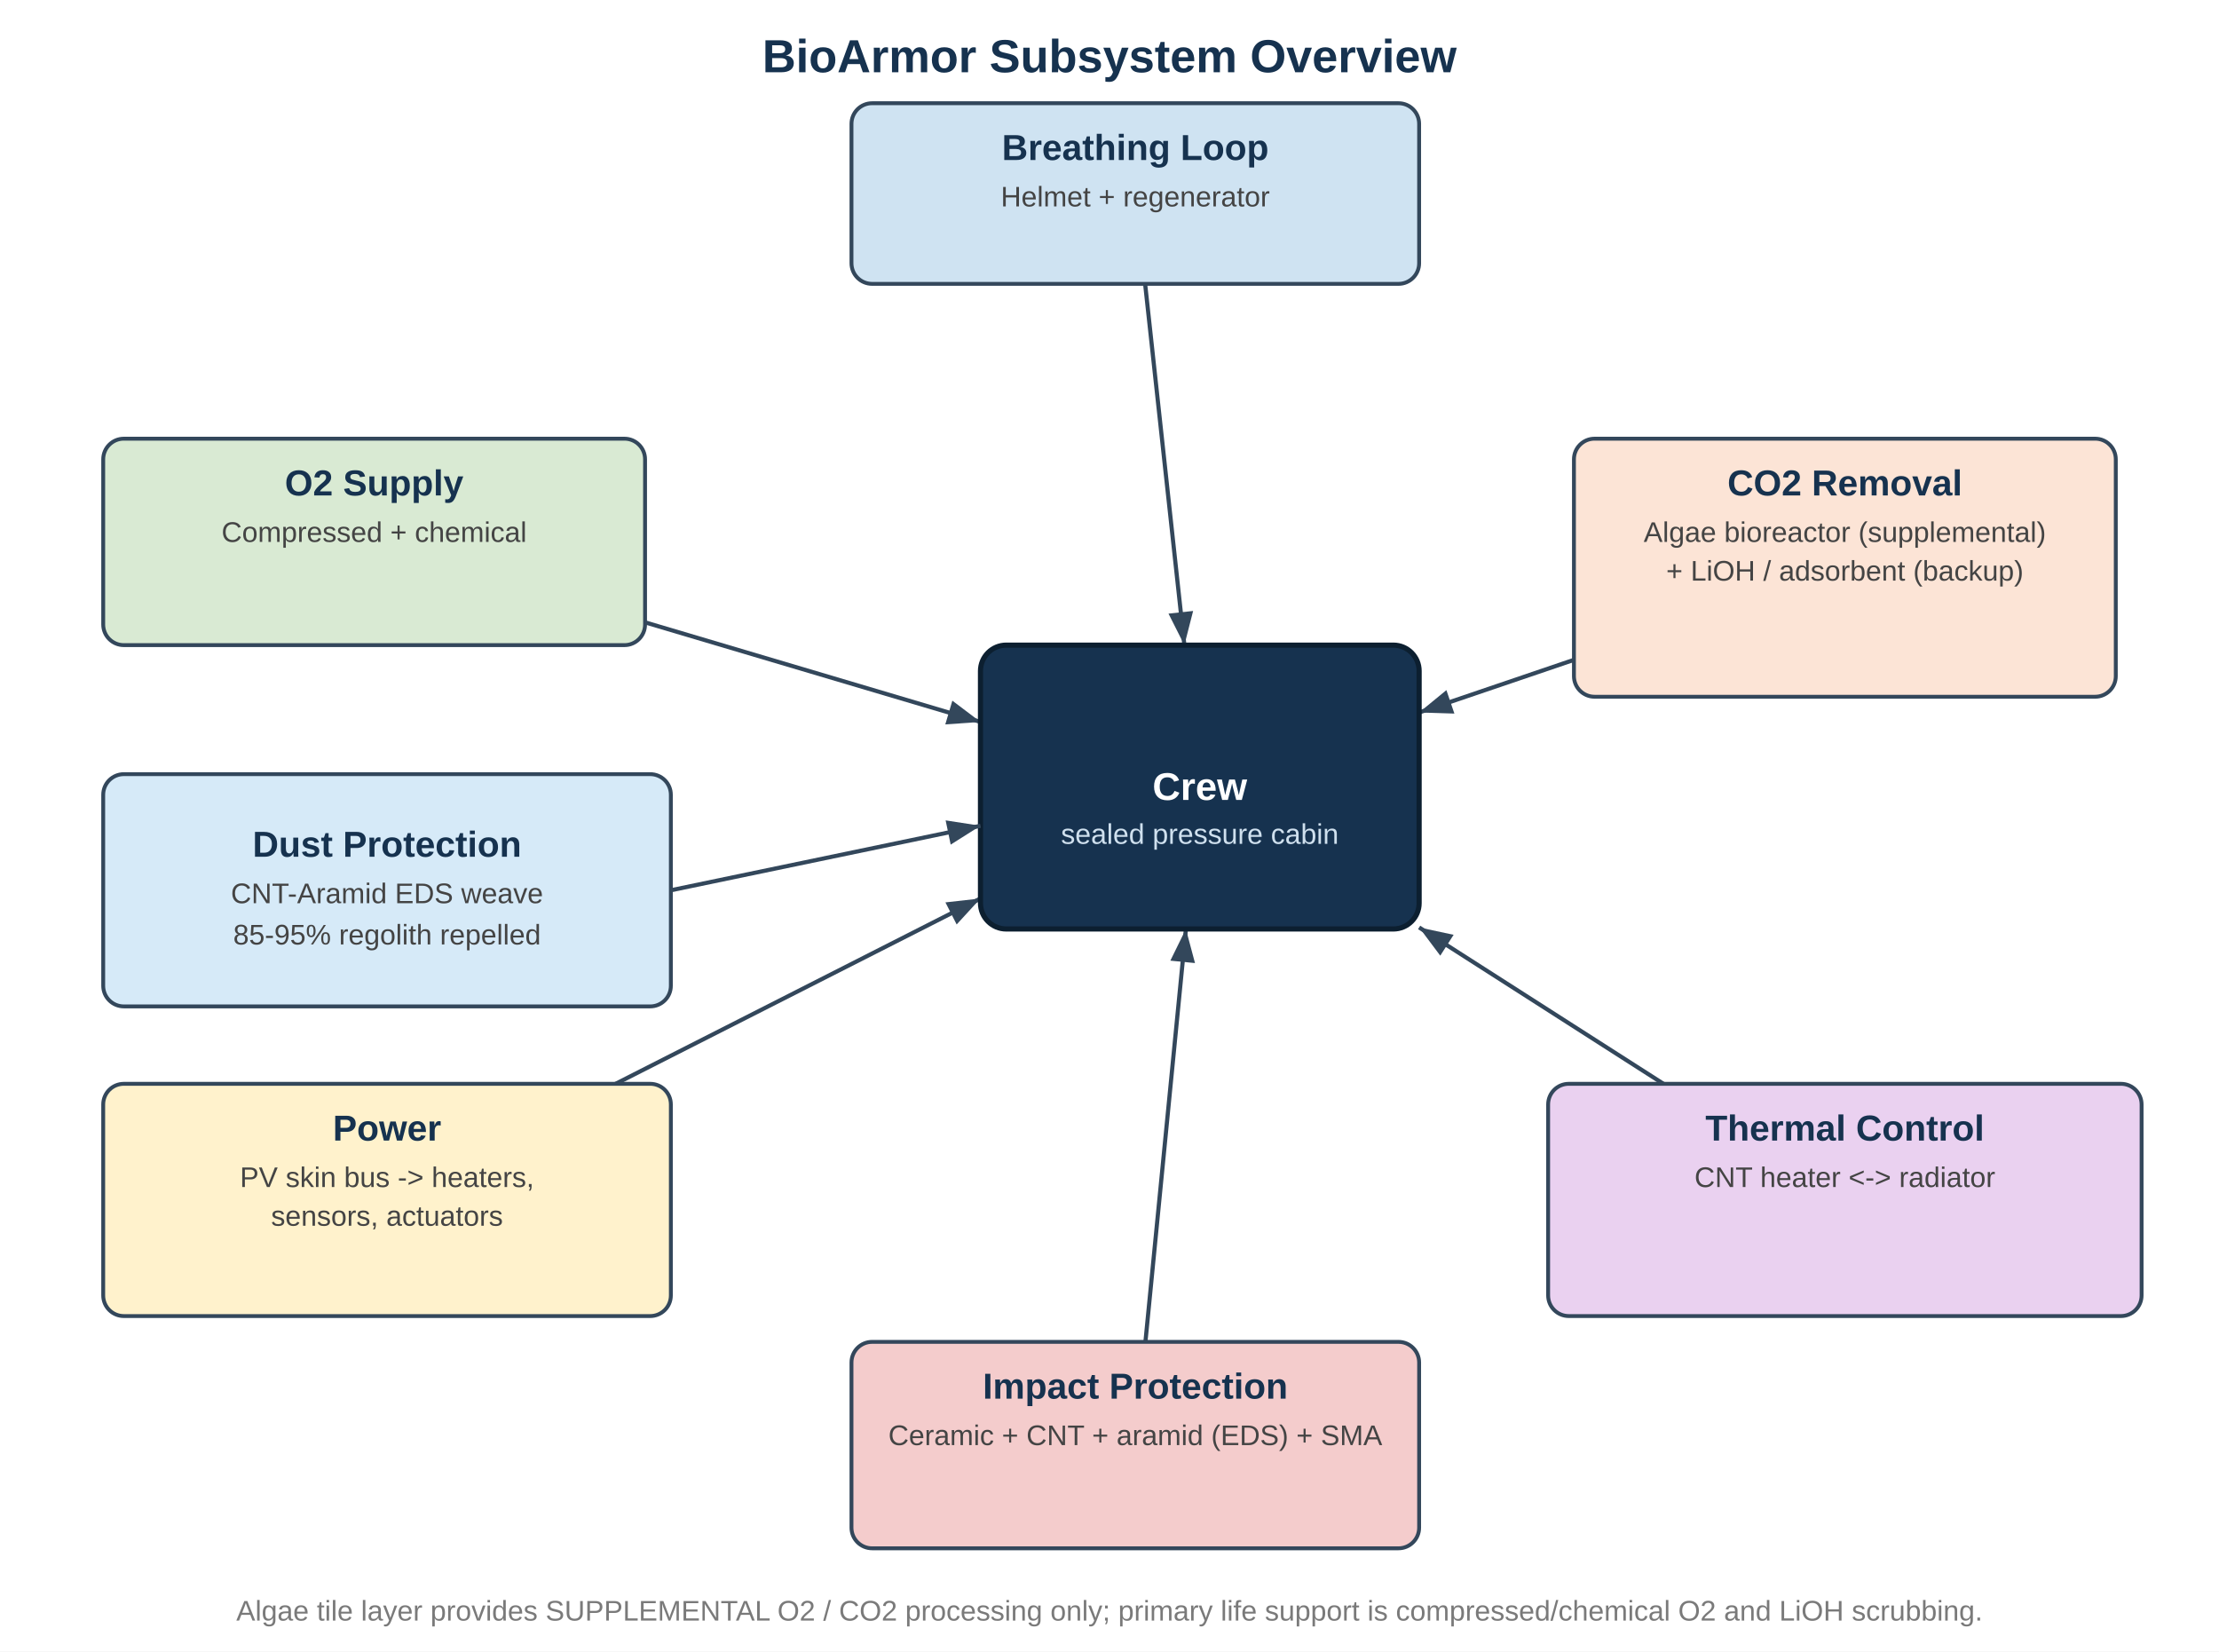
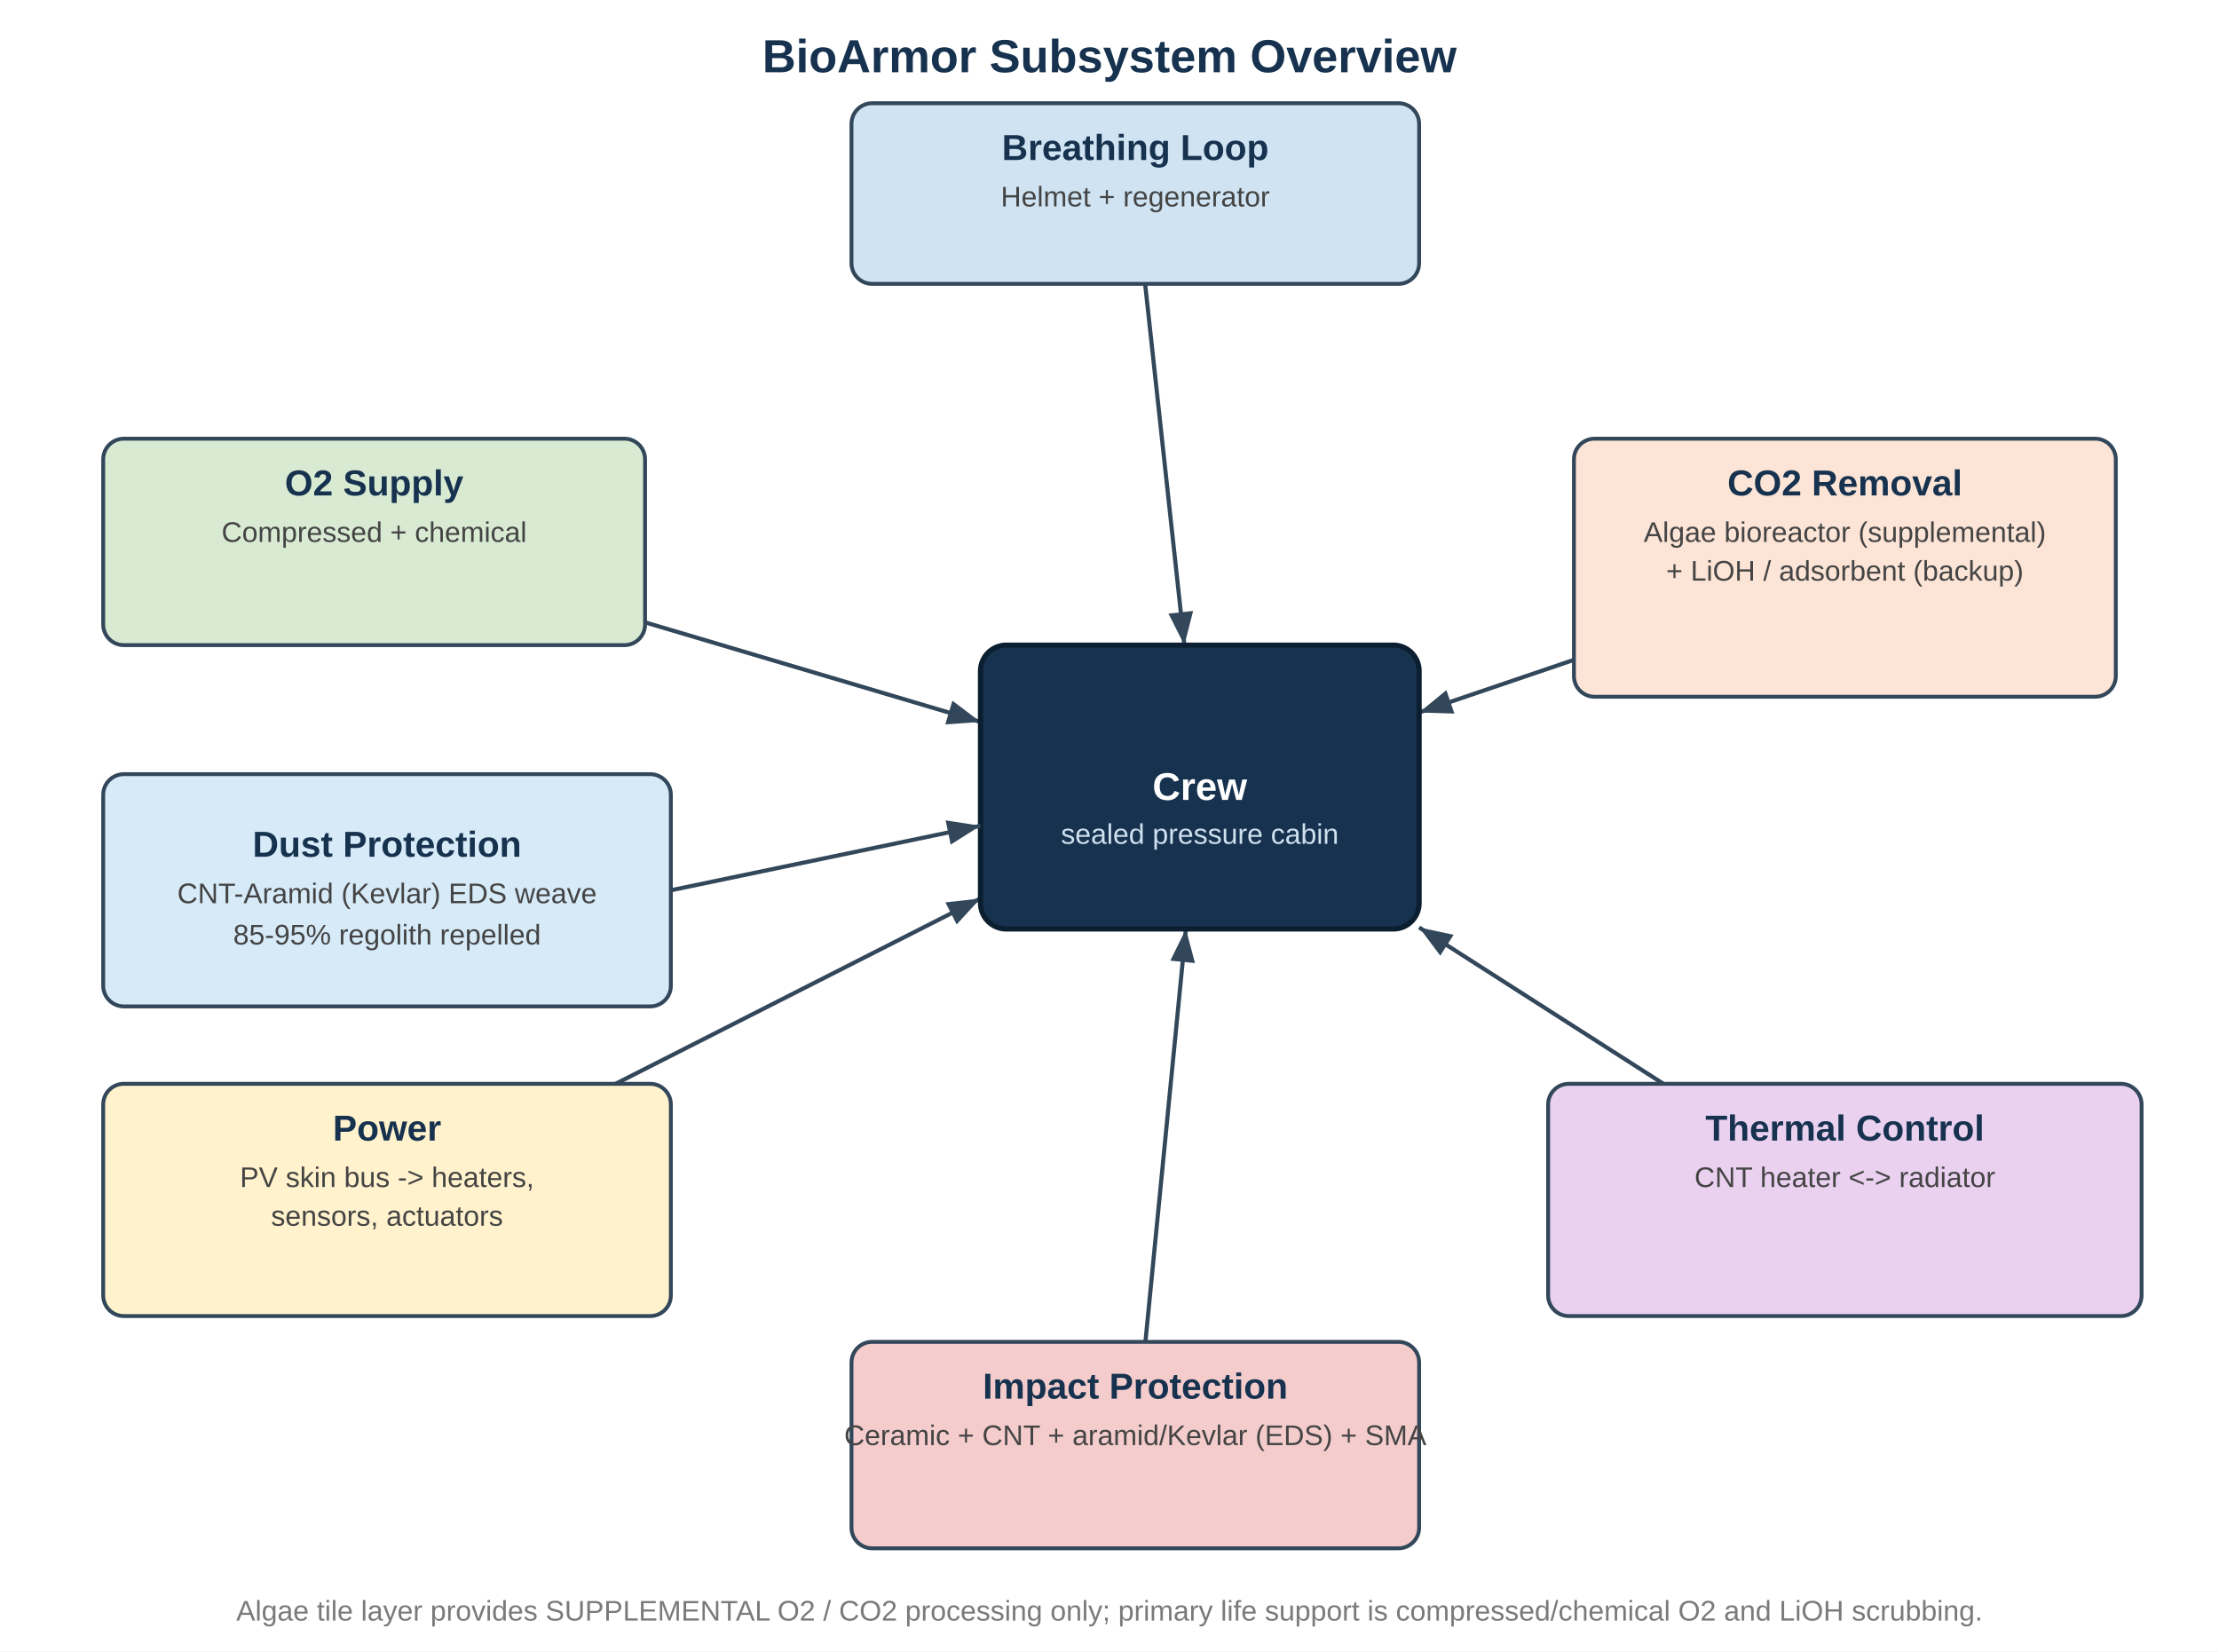
<svg xmlns="http://www.w3.org/2000/svg" width="860" height="640" viewBox="0 0 860 640" font-family="Segoe UI, Arial, sans-serif">
  <defs>
    <marker id="ah" markerWidth="10" markerHeight="10" refX="8" refY="3" orient="auto" markerUnits="strokeWidth">
      <path d="M0,0 L8,3 L0,6 Z" fill="#33475b" />
    </marker>
  </defs>
  <rect width="860" height="640" fill="#ffffff" />
  <text x="430" y="28" text-anchor="middle" font-size="18" font-weight="700" fill="#16324f">BioArmor Subsystem Overview</text>
  <rect x="330" y="40" width="220" height="70" rx="8" fill="#cfe3f2" stroke="#33475b" stroke-width="1.5" />
  <text x="440" y="62" text-anchor="middle" font-size="14" font-weight="700" fill="#16324f">Breathing Loop</text>
  <text x="440" y="80" text-anchor="middle" font-size="11" fill="#444">Helmet + regenerator</text>
  <line x1="443.804" y1="110" x2="459.022" y2="250" stroke="#33475b" stroke-width="1.6" marker-end="url(#ah)" />
  <rect x="40" y="170" width="210" height="80" rx="8" fill="#d9ead3" stroke="#33475b" stroke-width="1.5" />
  <text x="145" y="192" text-anchor="middle" font-size="14" font-weight="700" fill="#16324f">O2 Supply</text>
  <text x="145" y="210" text-anchor="middle" font-size="11" fill="#444">Compressed + chemical</text>
  <line x1="250" y1="241.172" x2="380" y2="279.766" stroke="#33475b" stroke-width="1.6" marker-end="url(#ah)" />
  <rect x="610" y="170" width="210" height="100" rx="8" fill="#fce4d6" stroke="#33475b" stroke-width="1.5" />
  <text x="715" y="192" text-anchor="middle" font-size="14" font-weight="700" fill="#16324f">CO2 Removal</text>
  <text x="715" y="210" text-anchor="middle" font-size="11" fill="#444">Algae bioreactor (supplemental)</text>
  <text x="715" y="225" text-anchor="middle" font-size="11" fill="#444">+ LiOH / adsorbent (backup)</text>
  <line x1="610" y1="255.7" x2="550" y2="276.1" stroke="#33475b" stroke-width="1.6" marker-end="url(#ah)" />
  <rect x="40" y="420" width="220" height="90" rx="8" fill="#fff2cc" stroke="#33475b" stroke-width="1.5" />
  <text x="150" y="442" text-anchor="middle" font-size="14" font-weight="700" fill="#16324f">Power</text>
  <text x="150" y="460" text-anchor="middle" font-size="11" fill="#444">PV skin bus -&gt; heaters,</text>
  <text x="150" y="475" text-anchor="middle" font-size="11" fill="#444">sensors, actuators</text>
  <line x1="238.594" y1="420" x2="380" y2="348.175" stroke="#33475b" stroke-width="1.6" marker-end="url(#ah)" />
  <rect x="600" y="420" width="230" height="90" rx="8" fill="#ead1f0" stroke="#33475b" stroke-width="1.5" />
  <text x="715" y="442" text-anchor="middle" font-size="14" font-weight="700" fill="#16324f">Thermal Control</text>
  <text x="715" y="460" text-anchor="middle" font-size="11" fill="#444">CNT heater &lt;-&gt; radiator</text>
  <line x1="644.688" y1="420" x2="550" y2="359.4" stroke="#33475b" stroke-width="1.6" marker-end="url(#ah)" />
  <rect x="330" y="520" width="220" height="80" rx="8" fill="#f4cccc" stroke="#33475b" stroke-width="1.5" />
  <text x="440" y="542" text-anchor="middle" font-size="14" font-weight="700" fill="#16324f">Impact Protection</text>
-   <text x="440" y="560" text-anchor="middle" font-size="11" fill="#444">Ceramic + CNT + aramid (EDS) + SMA</text>
+   <text x="440" y="560" text-anchor="middle" font-size="11" fill="#444">Ceramic + CNT + aramid/Kevlar (EDS) + SMA</text>
  <line x1="443.922" y1="520" x2="459.608" y2="360" stroke="#33475b" stroke-width="1.6" marker-end="url(#ah)" />
  <rect x="380" y="250" width="170" height="110" rx="10" fill="#16324f" stroke="#0c1f30" stroke-width="2" />
  <text x="465" y="310" text-anchor="middle" font-size="15" font-weight="700" fill="#ffffff">Crew</text>
  <text x="465" y="327" text-anchor="middle" font-size="11" fill="#cfe0ee">sealed pressure cabin</text>
  <text x="430" y="628" text-anchor="middle" font-size="11" fill="#7a7a7a">Algae tile layer provides SUPPLEMENTAL O2 / CO2 processing only; primary life support is compressed/chemical O2 and LiOH scrubbing.</text>
  <rect x="40" y="300" width="220" height="90" rx="8" fill="#d6eaf8" stroke="#33475b" stroke-width="1.5" />
  <text x="150" y="332" text-anchor="middle" font-size="14" font-weight="700" fill="#16324f">Dust Protection</text>
-   <text x="150" y="350" text-anchor="middle" font-size="11" fill="#444">CNT-Aramid EDS weave</text>
+   <text x="150" y="350" text-anchor="middle" font-size="11" fill="#444">CNT-Aramid (Kevlar) EDS weave</text>
  <text x="150" y="366" text-anchor="middle" font-size="11" fill="#444">85-95% regolith repelled</text>
  <line x1="260" y1="345" x2="380" y2="320" stroke="#33475b" stroke-width="1.6" marker-end="url(#ah)" />
</svg>
